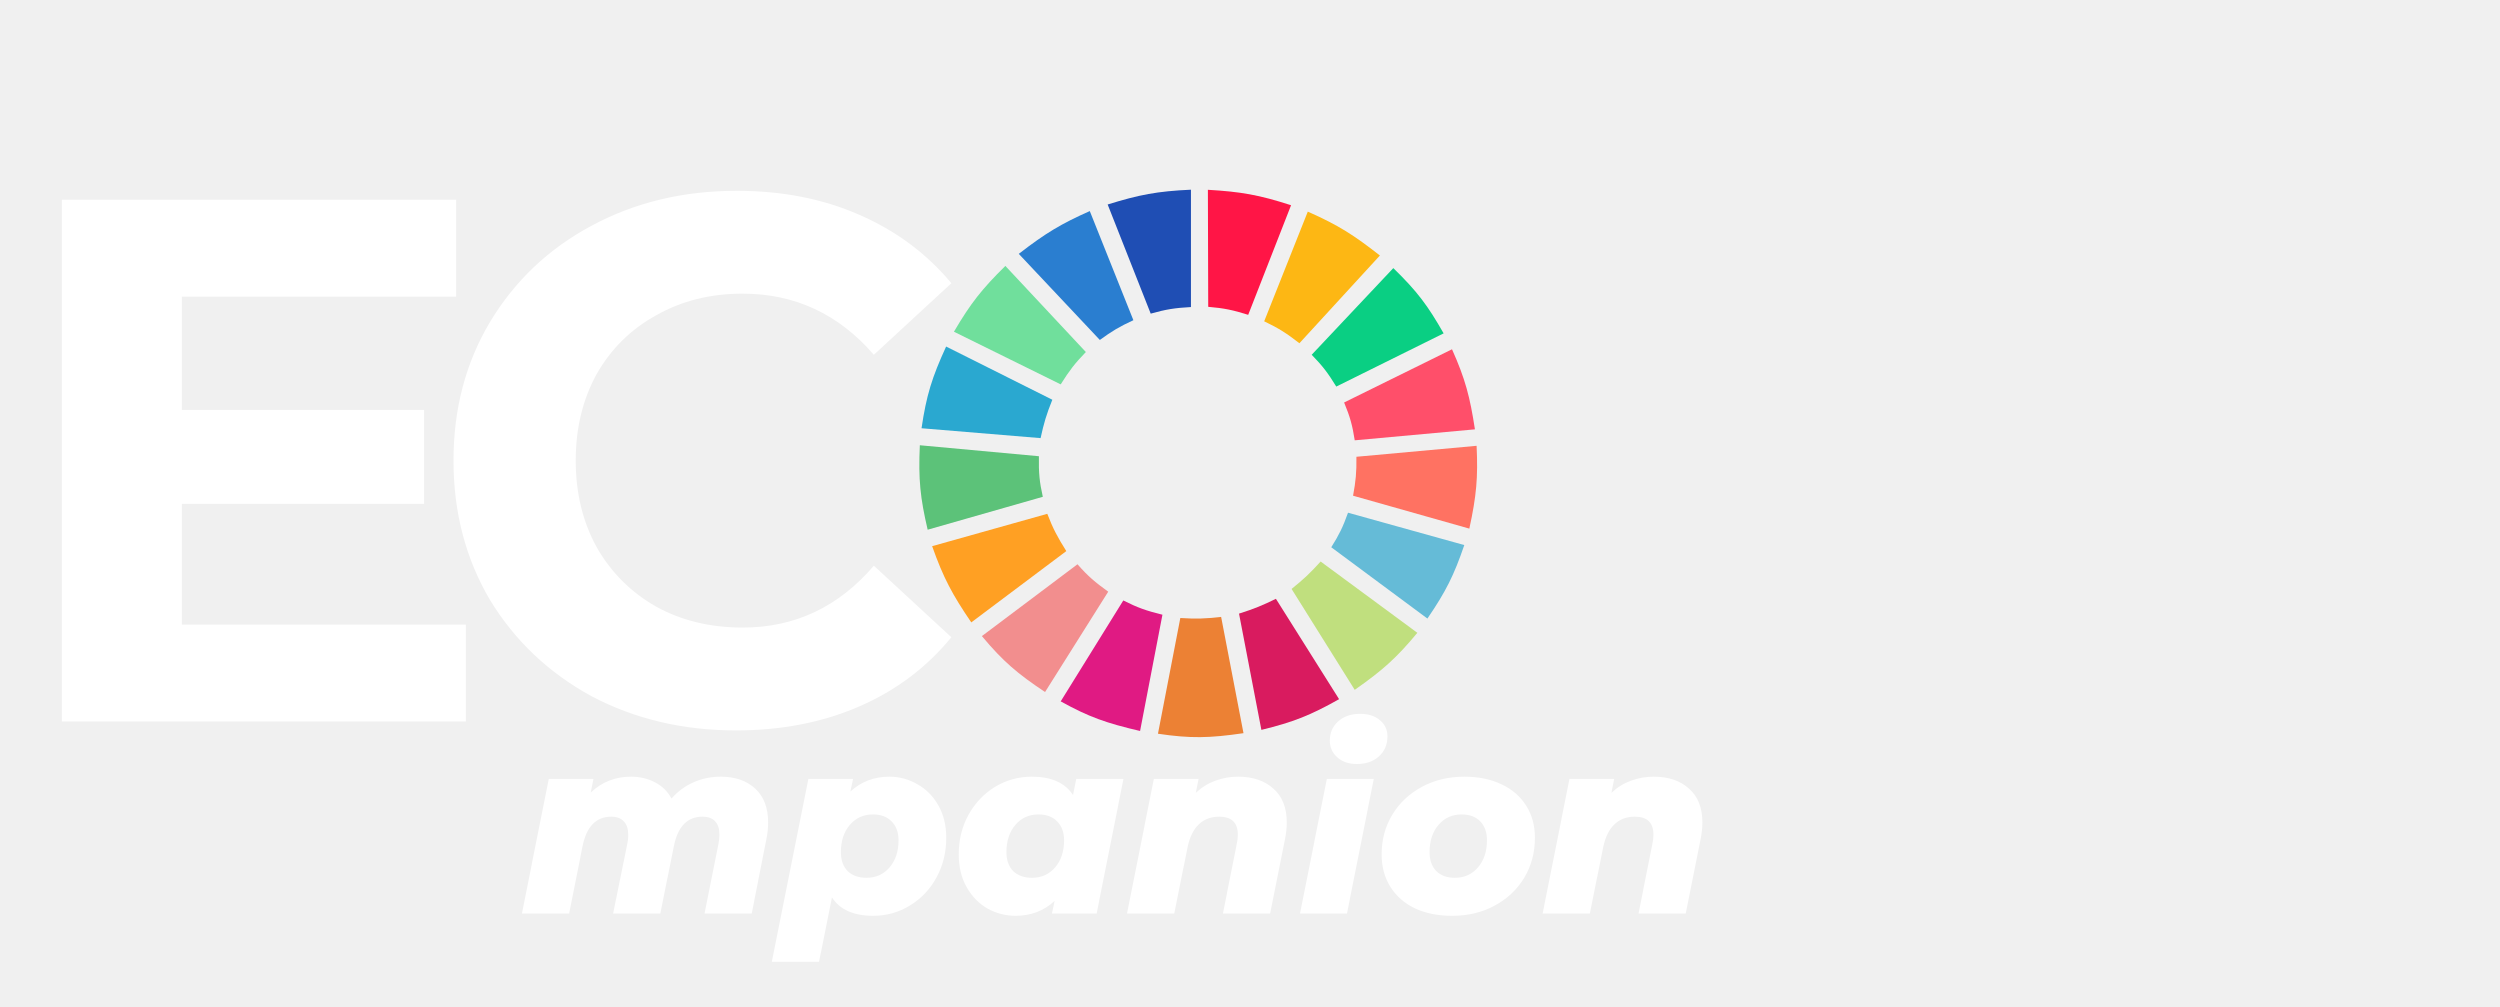
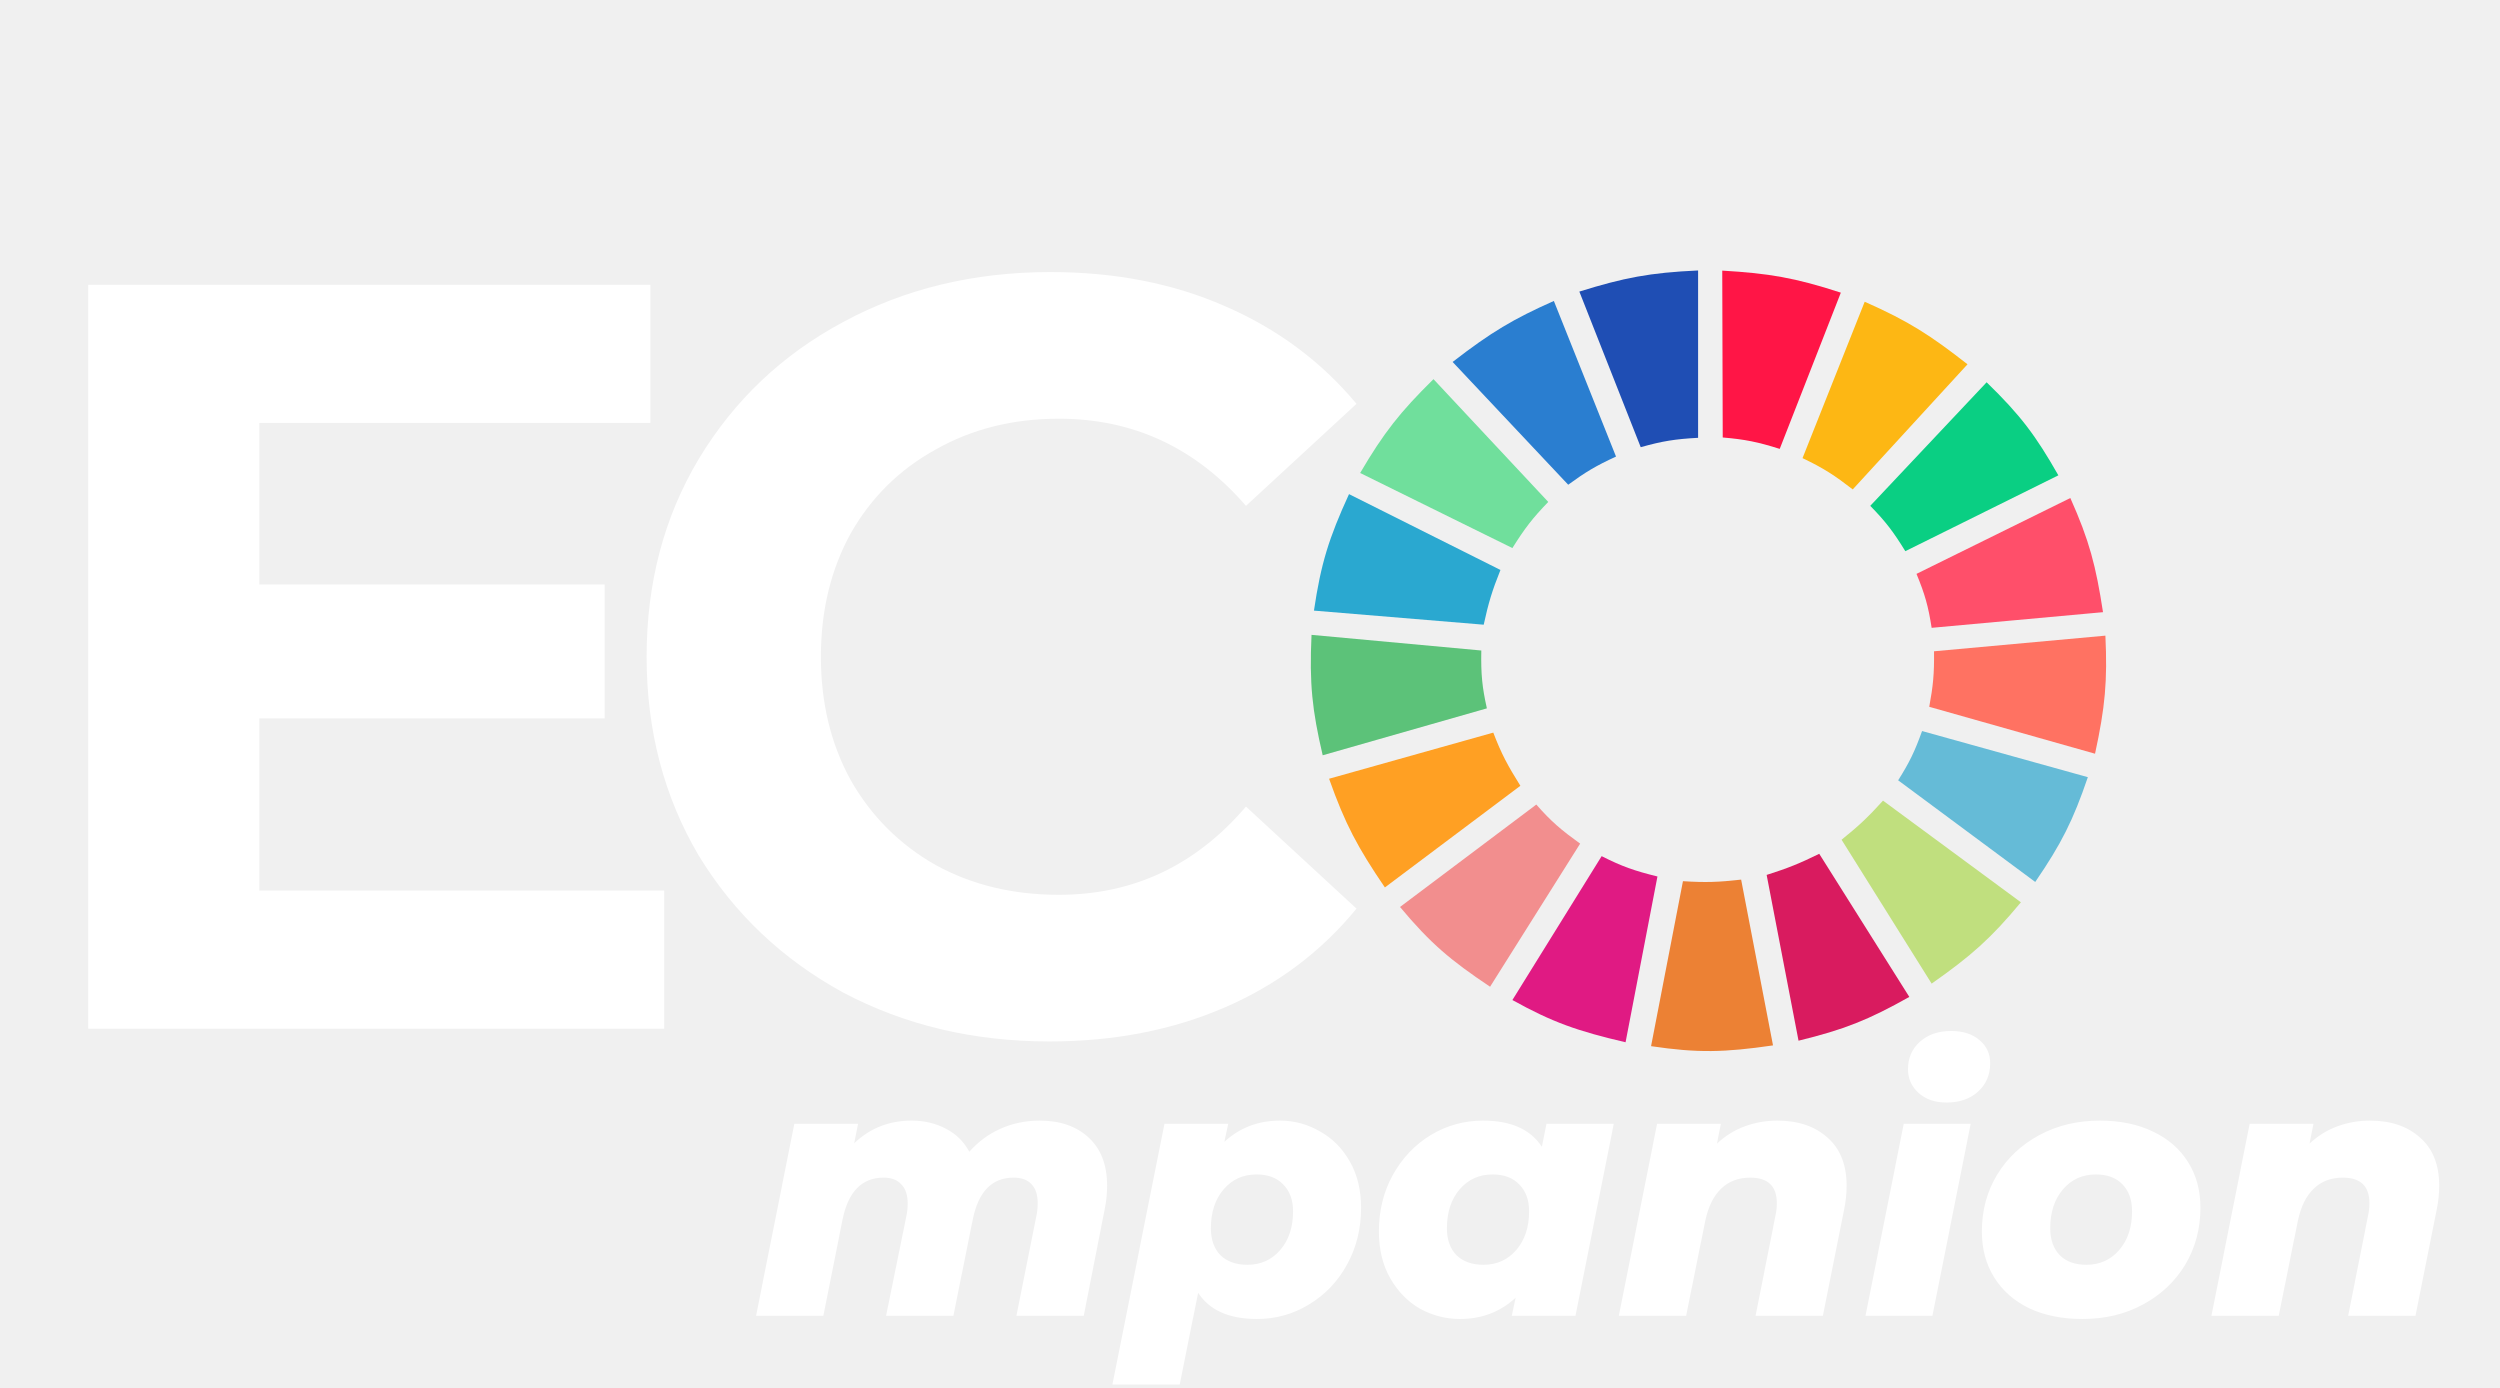
- <svg xmlns="http://www.w3.org/2000/svg" width="298" height="120" viewBox="0 0 298 120" fill="none">
-   <path d="M85.934 92.58C87.632 92.58 88.994 93.054 90.021 94.001C91.048 94.949 91.561 96.292 91.561 98.029C91.561 98.68 91.492 99.342 91.354 100.013L89.606 108.897H83.98L85.638 100.605C85.717 100.23 85.757 99.855 85.757 99.48C85.757 98.769 85.579 98.236 85.224 97.881C84.888 97.525 84.394 97.348 83.743 97.348C81.946 97.348 80.811 98.503 80.337 100.813L78.708 108.897H73.082L74.77 100.605C74.849 100.27 74.888 99.905 74.888 99.51C74.888 98.799 74.71 98.266 74.355 97.91C74.019 97.535 73.526 97.348 72.874 97.348C71.058 97.348 69.913 98.522 69.439 100.872L67.84 108.897H62.213L65.412 92.847H70.742L70.416 94.475C71.739 93.212 73.338 92.58 75.214 92.58C76.28 92.58 77.237 92.807 78.087 93.261C78.935 93.695 79.587 94.337 80.041 95.186C80.791 94.337 81.66 93.695 82.647 93.261C83.654 92.807 84.75 92.58 85.934 92.58ZM106.011 92.58C107.195 92.58 108.301 92.876 109.327 93.468C110.374 94.041 111.213 94.88 111.845 95.986C112.476 97.091 112.792 98.384 112.792 99.865C112.792 101.622 112.397 103.211 111.608 104.633C110.838 106.035 109.781 107.14 108.439 107.95C107.116 108.759 105.665 109.164 104.086 109.164C101.756 109.164 100.117 108.434 99.17 106.973L97.63 114.643H92.003L96.356 92.847H101.687L101.361 94.357C102.644 93.172 104.194 92.58 106.011 92.58ZM103.286 104.633C104.411 104.633 105.329 104.218 106.04 103.389C106.751 102.56 107.106 101.484 107.106 100.161C107.106 99.214 106.83 98.463 106.277 97.91C105.744 97.358 105.004 97.081 104.056 97.081C102.931 97.081 102.013 97.496 101.302 98.325C100.591 99.154 100.236 100.24 100.236 101.583C100.236 102.53 100.502 103.281 101.035 103.833C101.588 104.366 102.338 104.633 103.286 104.633ZM133.917 92.847L130.718 108.897H125.388L125.713 107.387C124.43 108.572 122.88 109.164 121.064 109.164C119.879 109.164 118.764 108.878 117.717 108.305C116.691 107.713 115.862 106.864 115.23 105.758C114.598 104.653 114.282 103.35 114.282 101.849C114.282 100.112 114.667 98.542 115.437 97.141C116.227 95.719 117.283 94.604 118.606 93.794C119.948 92.985 121.409 92.58 122.989 92.58C125.319 92.58 126.957 93.31 127.905 94.771L128.29 92.847H133.917ZM123.018 104.633C124.144 104.633 125.062 104.218 125.773 103.389C126.483 102.56 126.839 101.484 126.839 100.161C126.839 99.214 126.562 98.463 126.01 97.91C125.476 97.358 124.736 97.081 123.788 97.081C122.663 97.081 121.745 97.496 121.034 98.325C120.324 99.154 119.968 100.24 119.968 101.583C119.968 102.53 120.235 103.281 120.768 103.833C121.321 104.366 122.071 104.633 123.018 104.633ZM147.578 92.58C149.335 92.58 150.737 93.054 151.783 94.001C152.849 94.929 153.382 96.272 153.382 98.029C153.382 98.68 153.313 99.342 153.175 100.013L151.398 108.897H145.772L147.43 100.546C147.509 100.211 147.548 99.855 147.548 99.48C147.548 98.059 146.808 97.348 145.327 97.348C144.34 97.348 143.531 97.654 142.899 98.266C142.267 98.858 141.823 99.757 141.566 100.961L139.967 108.897H134.34L137.539 92.847H142.869L142.544 94.505C143.235 93.853 144.014 93.37 144.883 93.054C145.752 92.738 146.65 92.58 147.578 92.58ZM158.159 92.847H163.756L160.558 108.897H154.961L158.159 92.847ZM161.742 91.07C160.775 91.07 159.995 90.803 159.403 90.27C158.81 89.737 158.514 89.076 158.514 88.286C158.514 87.358 158.84 86.598 159.492 86.005C160.163 85.394 161.041 85.088 162.127 85.088C163.114 85.088 163.904 85.344 164.496 85.858C165.089 86.351 165.385 86.993 165.385 87.782C165.385 88.75 165.049 89.54 164.378 90.151C163.707 90.764 162.828 91.07 161.742 91.07ZM173.1 109.164C171.402 109.164 169.921 108.868 168.658 108.276C167.394 107.664 166.417 106.805 165.726 105.699C165.035 104.594 164.69 103.31 164.69 101.849C164.69 100.092 165.114 98.513 165.963 97.111C166.812 95.709 167.987 94.604 169.487 93.794C170.988 92.985 172.676 92.58 174.551 92.58C176.249 92.58 177.73 92.886 178.993 93.498C180.257 94.09 181.234 94.939 181.925 96.045C182.616 97.131 182.962 98.404 182.962 99.865C182.962 101.622 182.537 103.211 181.688 104.633C180.839 106.035 179.665 107.14 178.164 107.95C176.683 108.759 174.995 109.164 173.1 109.164ZM173.426 104.633C174.551 104.633 175.469 104.218 176.18 103.389C176.891 102.56 177.246 101.484 177.246 100.161C177.246 99.214 176.98 98.463 176.447 97.91C175.913 97.358 175.173 97.081 174.225 97.081C173.1 97.081 172.182 97.496 171.471 98.325C170.761 99.154 170.405 100.24 170.405 101.583C170.405 102.53 170.672 103.281 171.205 103.833C171.738 104.366 172.478 104.633 173.426 104.633ZM197.119 92.58C198.876 92.58 200.277 93.054 201.324 94.001C202.39 94.929 202.923 96.272 202.923 98.029C202.923 98.68 202.854 99.342 202.716 100.013L200.939 108.897H195.312L196.97 100.546C197.049 100.211 197.089 99.855 197.089 99.48C197.089 98.059 196.349 97.348 194.868 97.348C193.881 97.348 193.071 97.654 192.439 98.266C191.808 98.858 191.363 99.757 191.107 100.961L189.508 108.897H183.881L187.079 92.847H192.41L192.084 94.505C192.775 93.853 193.555 93.37 194.424 93.054C195.292 92.738 196.191 92.58 197.119 92.58Z" fill="white" />
+ <svg xmlns="http://www.w3.org/2000/svg" width="209" height="116" viewBox="0 0 209 116" fill="none">
+   <path d="M86.928 93.683C88.626 93.683 89.989 94.156 91.015 95.104C92.042 96.052 92.555 97.394 92.555 99.132C92.555 99.783 92.486 100.444 92.348 101.116L90.601 110H84.974L86.632 101.708C86.711 101.333 86.751 100.958 86.751 100.583C86.751 99.872 86.573 99.339 86.218 98.983C85.882 98.628 85.388 98.45 84.737 98.45C82.94 98.45 81.805 99.605 81.331 101.915L79.703 110H74.076L75.764 101.708C75.843 101.372 75.882 101.007 75.882 100.612C75.882 99.901 75.705 99.368 75.349 99.013C75.014 98.638 74.52 98.45 73.868 98.45C72.052 98.45 70.907 99.625 70.433 101.974L68.834 110H63.207L66.406 93.949H71.736L71.41 95.578C72.733 94.314 74.332 93.683 76.208 93.683C77.274 93.683 78.232 93.909 79.081 94.364C79.93 94.798 80.581 95.44 81.035 96.288C81.785 95.44 82.654 94.798 83.641 94.364C84.648 93.909 85.744 93.683 86.928 93.683ZM107.005 93.683C108.189 93.683 109.295 93.979 110.321 94.571C111.368 95.143 112.207 95.983 112.839 97.088C113.47 98.194 113.786 99.487 113.786 100.968C113.786 102.725 113.392 104.314 112.602 105.736C111.832 107.137 110.776 108.243 109.433 109.052C108.11 109.862 106.659 110.267 105.08 110.267C102.75 110.267 101.111 109.536 100.164 108.075L98.624 115.745H92.997L97.35 93.949H102.681L102.355 95.459C103.639 94.275 105.188 93.683 107.005 93.683ZM104.28 105.736C105.406 105.736 106.324 105.321 107.034 104.492C107.745 103.663 108.1 102.587 108.1 101.264C108.1 100.316 107.824 99.566 107.271 99.013C106.738 98.46 105.998 98.184 105.05 98.184C103.925 98.184 103.007 98.599 102.296 99.428C101.585 100.257 101.23 101.343 101.23 102.685C101.23 103.633 101.496 104.383 102.029 104.936C102.582 105.469 103.332 105.736 104.28 105.736ZM134.911 93.949L131.712 110H126.382L126.708 108.49C125.424 109.674 123.874 110.267 122.058 110.267C120.873 110.267 119.758 109.98 118.712 109.408C117.685 108.815 116.856 107.966 116.224 106.861C115.592 105.755 115.276 104.452 115.276 102.952C115.276 101.214 115.661 99.645 116.431 98.243C117.221 96.822 118.277 95.706 119.6 94.897C120.943 94.087 122.404 93.683 123.983 93.683C126.313 93.683 127.951 94.413 128.899 95.874L129.284 93.949H134.911ZM124.013 105.736C125.138 105.736 126.056 105.321 126.767 104.492C127.477 103.663 127.833 102.587 127.833 101.264C127.833 100.316 127.556 99.566 127.004 99.013C126.471 98.46 125.73 98.184 124.783 98.184C123.657 98.184 122.739 98.599 122.028 99.428C121.318 100.257 120.962 101.343 120.962 102.685C120.962 103.633 121.229 104.383 121.762 104.936C122.315 105.469 123.065 105.736 124.013 105.736ZM148.572 93.683C150.329 93.683 151.731 94.156 152.777 95.104C153.844 96.032 154.377 97.374 154.377 99.132C154.377 99.783 154.308 100.444 154.169 101.116L152.392 110H146.766L148.424 101.649C148.503 101.313 148.543 100.958 148.543 100.583C148.543 99.161 147.802 98.45 146.321 98.45C145.334 98.45 144.525 98.756 143.893 99.368C143.261 99.961 142.817 100.859 142.56 102.063L140.961 110H135.335L138.533 93.949H143.863L143.538 95.607C144.229 94.956 145.009 94.472 145.877 94.156C146.746 93.84 147.644 93.683 148.572 93.683ZM159.153 93.949H164.75L161.552 110H155.955L159.153 93.949ZM162.736 92.172C161.769 92.172 160.989 91.906 160.397 91.373C159.805 90.84 159.508 90.178 159.508 89.388C159.508 88.46 159.834 87.7 160.486 87.108C161.157 86.496 162.036 86.19 163.121 86.19C164.109 86.19 164.898 86.447 165.491 86.96C166.083 87.454 166.379 88.095 166.379 88.885C166.379 89.852 166.043 90.642 165.372 91.254C164.701 91.866 163.822 92.172 162.736 92.172ZM174.094 110.267C172.396 110.267 170.916 109.97 169.652 109.378C168.389 108.766 167.411 107.907 166.72 106.802C166.029 105.696 165.684 104.413 165.684 102.952C165.684 101.195 166.108 99.615 166.957 98.213C167.806 96.812 168.981 95.706 170.481 94.897C171.982 94.087 173.67 93.683 175.545 93.683C177.243 93.683 178.724 93.989 179.988 94.6C181.251 95.193 182.228 96.042 182.919 97.147C183.61 98.233 183.956 99.507 183.956 100.968C183.956 102.725 183.531 104.314 182.682 105.736C181.833 107.137 180.659 108.243 179.158 109.052C177.678 109.862 175.99 110.267 174.094 110.267ZM174.42 105.736C175.545 105.736 176.463 105.321 177.174 104.492C177.885 103.663 178.24 102.587 178.24 101.264C178.24 100.316 177.974 99.566 177.441 99.013C176.908 98.46 176.167 98.184 175.22 98.184C174.094 98.184 173.176 98.599 172.465 99.428C171.755 100.257 171.399 101.343 171.399 102.685C171.399 103.633 171.666 104.383 172.199 104.936C172.732 105.469 173.472 105.736 174.42 105.736ZM198.113 93.683C199.87 93.683 201.272 94.156 202.318 95.104C203.384 96.032 203.917 97.374 203.917 99.132C203.917 99.783 203.848 100.444 203.71 101.116L201.933 110H196.306L197.965 101.649C198.044 101.313 198.083 100.958 198.083 100.583C198.083 99.161 197.343 98.45 195.862 98.45C194.875 98.45 194.065 98.756 193.434 99.368C192.802 99.961 192.358 100.859 192.101 102.063L190.502 110H184.875L188.073 93.949H193.404L193.078 95.607C193.769 94.956 194.549 94.472 195.418 94.156C196.286 93.84 197.185 93.683 198.113 93.683Z" fill="white" />
  <g clip-path="url(#clip0)">
    <path d="M137.164 37.385L132.033 24.376C135.759 23.218 137.916 22.795 141.961 22.611V36.601C140.039 36.705 138.985 36.873 137.164 37.385Z" fill="#1F4EB4" />
    <path d="M144.02 36.573L143.98 22.624C147.882 22.853 150.05 23.215 153.894 24.466L148.785 37.527C146.952 36.949 145.907 36.735 144.02 36.573Z" fill="#FF1546" />
    <path d="M150.691 38.3L155.889 25.226C159.584 26.857 161.419 28.059 164.484 30.455L154.889 40.915C153.389 39.754 152.492 39.16 150.691 38.3Z" fill="#FDB714" />
    <path d="M156.354 42.288L166.082 31.959C168.936 34.729 170.21 36.453 172.079 39.738L159.285 46.079C158.297 44.474 157.669 43.634 156.354 42.288Z" fill="#0ACF83" />
-     <path d="M160.219 47.975L173.079 41.634C174.672 45.196 175.216 47.303 175.811 51.178L161.485 52.486C161.204 50.677 160.926 49.69 160.219 47.975Z" fill="#FF4F6A" />
+     <path d="M160.219 47.975L173.079 41.634C174.672 45.196 175.217 47.303 175.811 51.178L161.485 52.486C161.204 50.677 160.926 49.69 160.219 47.975Z" fill="#FF4F6A" />
    <path d="M161.285 59.089C161.606 57.352 161.708 56.342 161.685 54.447L176.011 53.14C176.189 56.94 175.993 59.099 175.145 63.011L161.285 59.089Z" fill="#FF7262" />
    <path d="M158.686 65.234C159.625 63.74 160.067 62.842 160.685 61.115L174.544 64.972C173.304 68.6 172.342 70.518 170.146 73.732L158.686 65.234Z" fill="#65BBD7" />
    <path d="M168.947 75.431L157.42 66.933C156.153 68.331 155.392 69.043 153.955 70.201L161.485 82.23C164.819 79.891 166.472 78.416 168.947 75.431Z" fill="#C0DF7E" />
    <path d="M159.619 83.341L152.089 71.378C150.456 72.177 149.499 72.572 147.691 73.143L150.357 87.002C154.175 86.07 156.204 85.265 159.619 83.341Z" fill="#D91B5F" />
    <path d="M140.695 73.667C142.594 73.787 143.659 73.751 145.559 73.536L148.224 87.395C144.15 87.989 141.912 88.038 138.029 87.46L140.695 73.667Z" fill="#EC8134" />
    <path d="M126.436 83.603L133.898 71.574C135.59 72.431 136.617 72.795 138.563 73.274L135.897 87.133C131.868 86.196 129.772 85.456 126.436 83.603Z" fill="#E01A83" />
    <path d="M117.041 75.823L128.435 67.26C129.706 68.707 130.532 69.397 132.1 70.528L124.57 82.491C121.275 80.287 119.587 78.871 117.041 75.823Z" fill="#F28E8E" />
    <path d="M115.776 74.19C113.509 70.859 112.451 68.888 111.111 65.103L124.838 61.246C125.523 63.033 126.043 64 127.103 65.691L115.776 74.19Z" fill="#FFA023" />
    <path d="M110.577 63.142C109.695 59.358 109.456 57.164 109.644 53.074L123.837 54.382C123.8 56.407 123.912 57.46 124.303 59.219L110.577 63.142Z" fill="#5CC279" />
    <path d="M109.846 51.048L124.038 52.225C124.432 50.423 124.727 49.42 125.438 47.649L112.778 41.308C111.095 44.981 110.428 47.108 109.846 51.048Z" fill="#2AA8D0" />
    <path d="M113.709 39.542C115.693 36.161 117.044 34.452 119.839 31.697L129.434 41.961C128.136 43.304 127.481 44.15 126.436 45.818L113.709 39.542Z" fill="#70DF9C" />
    <path d="M131.101 40.523C132.541 39.472 133.407 38.947 135.099 38.169L129.902 25.16C126.52 26.664 124.663 27.764 121.439 30.259L131.101 40.523Z" fill="#2A7ED0" />
  </g>
  <path d="M55.527 74.45V86H7.374V23.81H54.372V35.359H21.678V48.864H50.552V60.058H21.678V74.45H55.527Z" fill="white" />
  <path d="M87.728 87.066C81.391 87.066 75.646 85.704 70.493 82.979C65.399 80.196 61.371 76.375 58.41 71.519C55.508 66.603 54.057 61.065 54.057 54.905C54.057 48.745 55.508 43.237 58.41 38.38C61.371 33.464 65.399 29.644 70.493 26.919C75.646 24.136 81.42 22.744 87.817 22.744C93.207 22.744 98.064 23.691 102.387 25.587C106.77 27.482 110.442 30.206 113.404 33.76L104.164 42.289C99.959 37.432 94.747 35.004 88.528 35.004C84.678 35.004 81.243 35.863 78.222 37.581C75.201 39.239 72.832 41.578 71.115 44.599C69.456 47.62 68.627 51.055 68.627 54.905C68.627 58.755 69.456 62.19 71.115 65.211C72.832 68.231 75.201 70.6 78.222 72.318C81.243 73.977 84.678 74.806 88.528 74.806C94.747 74.806 99.959 72.348 104.164 67.432L113.404 75.961C110.442 79.574 106.77 82.328 102.387 84.223C98.004 86.118 93.118 87.066 87.728 87.066Z" fill="white" />
  <defs>
    <clipPath id="clip0">
      <rect width="66.632" height="66.941" fill="white" transform="translate(109.512 20.9766)" />
    </clipPath>
  </defs>
</svg>
